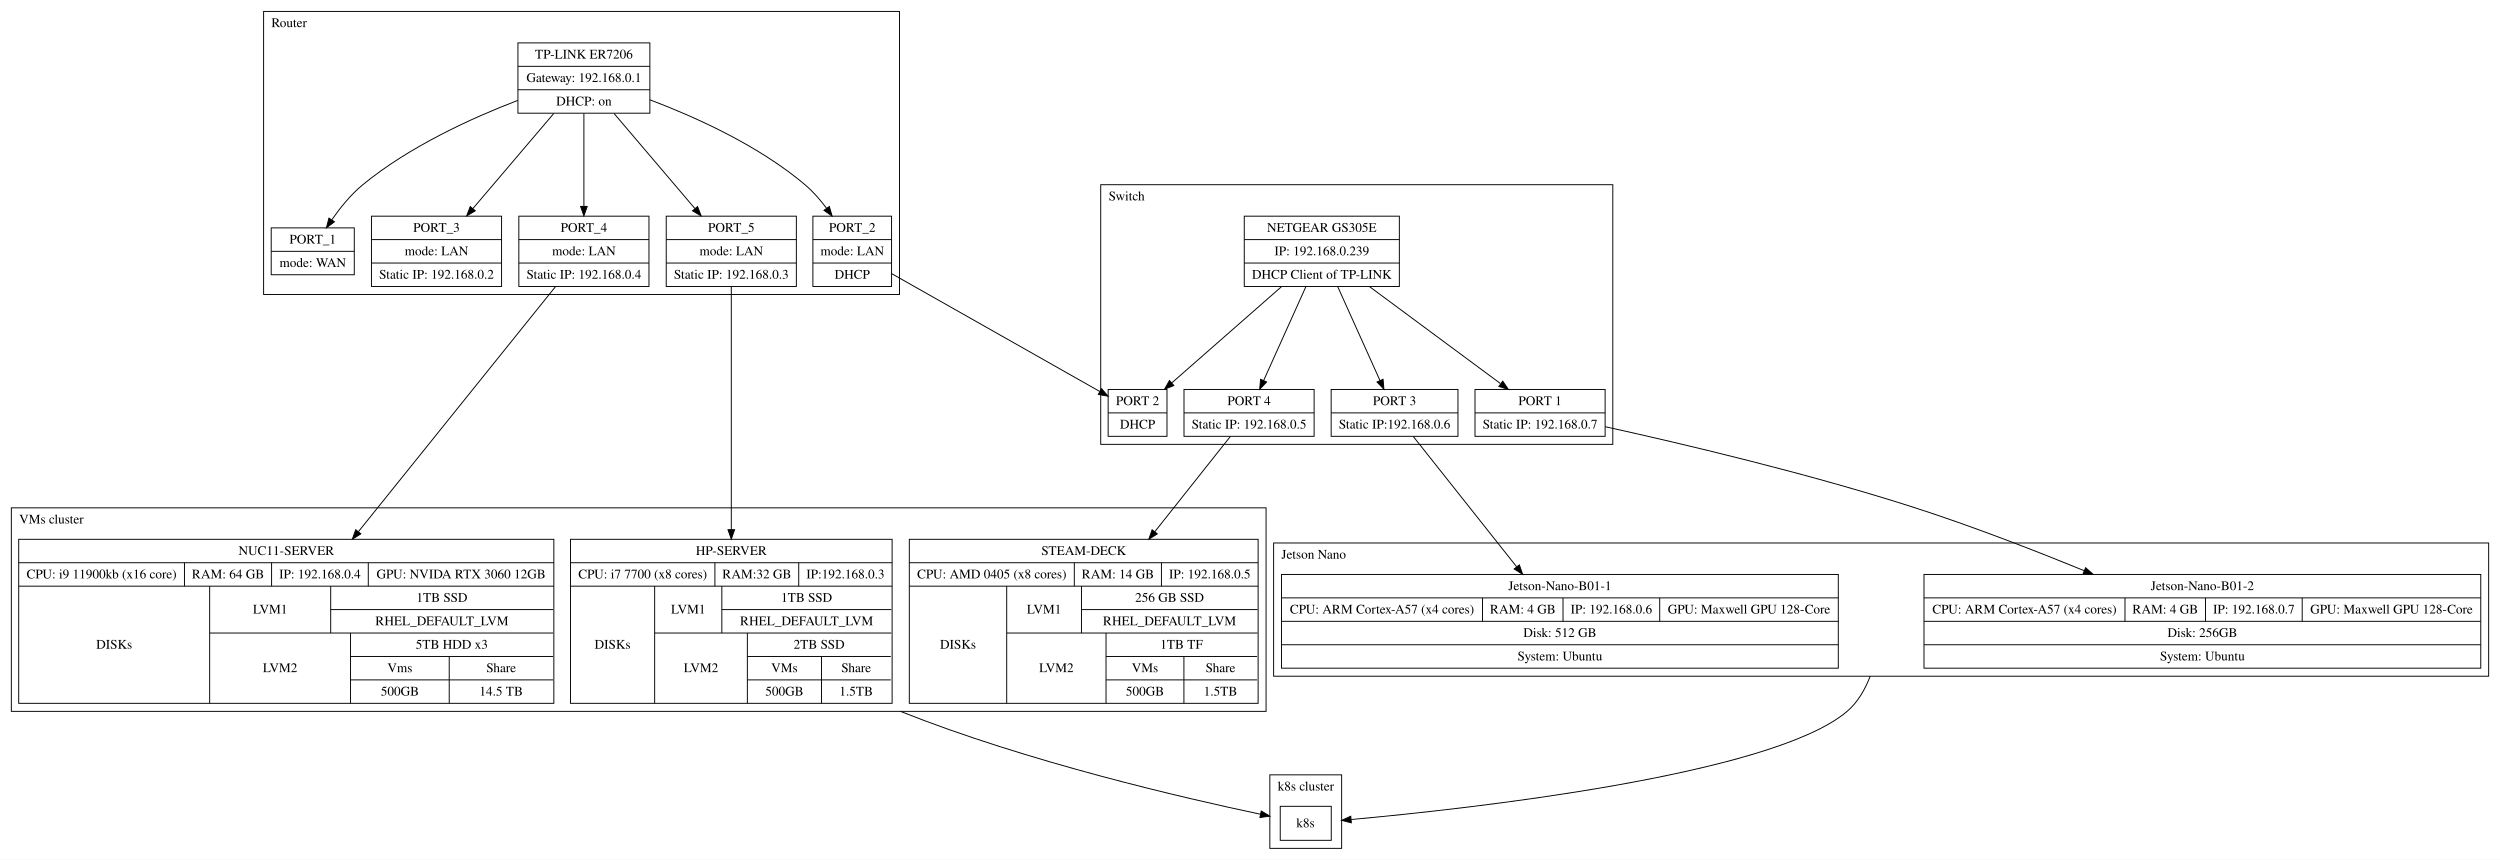
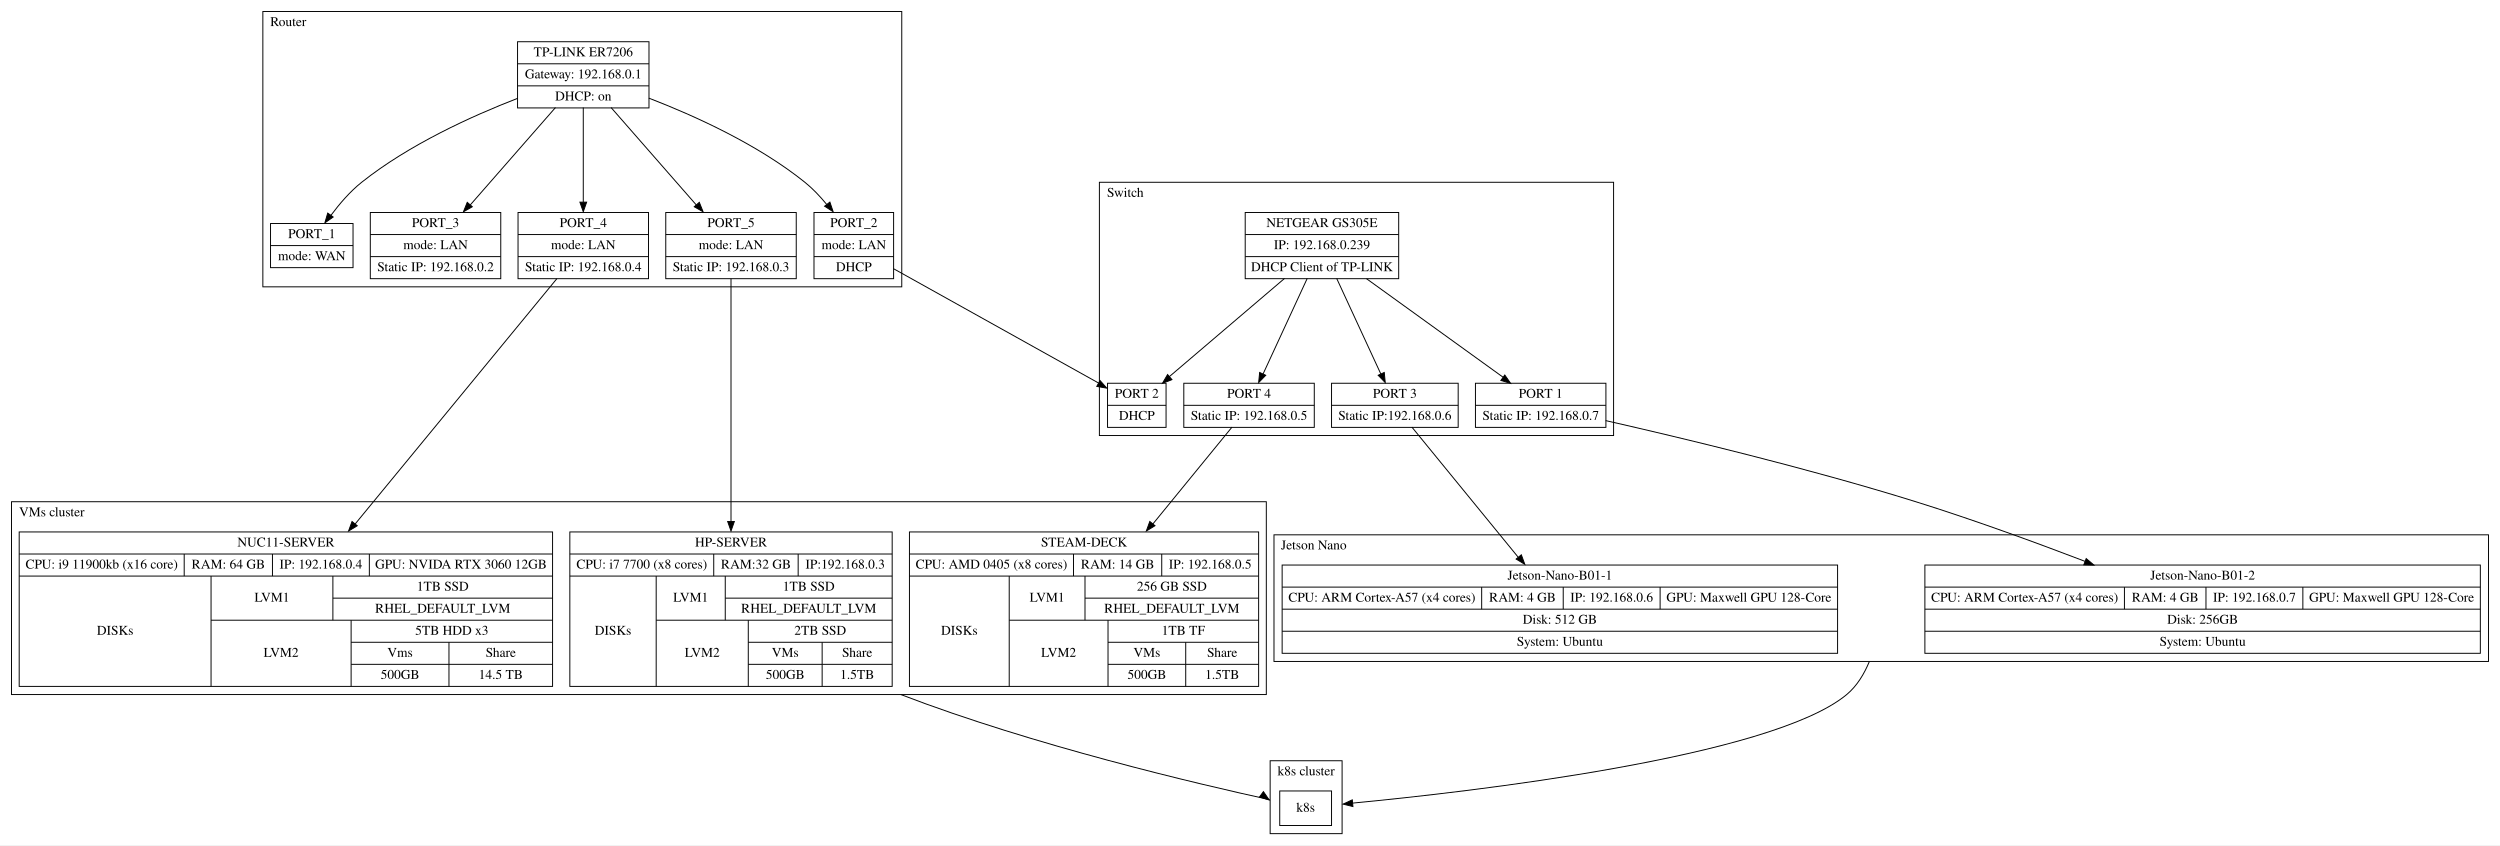
- <svg xmlns="http://www.w3.org/2000/svg" width="2646pt" height="910pt" viewBox="0.00 0.00 2646.00 909.80">
-   <g id="graph0" class="graph" transform="scale(1 1) rotate(0) translate(4 905.8)">
-     <polygon fill="#ffffff" stroke="transparent" points="-4,4 -4,-905.8 2642,-905.8 2642,4 -4,4" />
+ <svg xmlns="http://www.w3.org/2000/svg" width="2606pt" height="881pt" viewBox="0.00 0.00 2606.00 881.00">
+   <g id="graph0" class="graph" transform="scale(1 1) rotate(0) translate(4 877)">
+     <polygon fill="white" stroke="none" points="-4,4 -4,-877 2602,-877 2602,4 -4,4" />
    <g id="clust1" class="cluster">
-       <polygon fill="none" stroke="#000000" points="275,-594.2 275,-893.8 948,-893.8 948,-594.2 275,-594.2" />
-       <text text-anchor="middle" x="302.051" y="-877.2" font-family="Times,serif" font-size="14.00" fill="#000000">Router</text>
+       <polygon fill="none" stroke="black" points="270,-578 270,-865 936,-865 936,-578 270,-578" />
+       <text text-anchor="middle" x="296.5" y="-849.8" font-family="Times,serif" font-size="14.00">Router</text>
    </g>
    <g id="clust2" class="cluster">
-       <polygon fill="none" stroke="#000000" points="1161,-435.6 1161,-710.4 1703,-710.4 1703,-435.6 1161,-435.6" />
-       <text text-anchor="middle" x="1188.443" y="-693.8" font-family="Times,serif" font-size="14.00" fill="#000000">Switch</text>
+       <polygon fill="none" stroke="black" points="1142,-423 1142,-687 1678,-687 1678,-423 1142,-423" />
+       <text text-anchor="middle" x="1169" y="-671.8" font-family="Times,serif" font-size="14.00">Switch</text>
    </g>
    <g id="clust3" class="cluster">
-       <polygon fill="none" stroke="#000000" points="8,-153 8,-368.4 1336,-368.4 1336,-153 8,-153" />
-       <text text-anchor="middle" x="50.406" y="-351.8" font-family="Times,serif" font-size="14.00" fill="#000000">VMs cluster</text>
+       <polygon fill="none" stroke="black" points="8,-153 8,-354 1316,-354 1316,-153 8,-153" />
+       <text text-anchor="middle" x="50" y="-338.8" font-family="Times,serif" font-size="14.00">VMs cluster</text>
    </g>
    <g id="clust4" class="cluster">
-       <polygon fill="none" stroke="#000000" points="1344,-190.2 1344,-331.2 2630,-331.2 2630,-190.2 1344,-190.2" />
-       <text text-anchor="middle" x="1386.408" y="-314.6" font-family="Times,serif" font-size="14.00" fill="#000000">Jetson Nano</text>
+       <polygon fill="none" stroke="black" points="1324,-187.5 1324,-319.5 2590,-319.5 2590,-187.5 1324,-187.5" />
+       <text text-anchor="middle" x="1365.5" y="-304.3" font-family="Times,serif" font-size="14.00">Jetson Nano</text>
    </g>
    <g id="clust5" class="cluster">
-       <polygon fill="none" stroke="#000000" points="1340,-8 1340,-85.8 1416,-85.8 1416,-8 1340,-8" />
-       <text text-anchor="middle" x="1378.13" y="-69.2" font-family="Times,serif" font-size="14.00" fill="#000000">k8s cluster</text>
+       <polygon fill="none" stroke="black" points="1320,-8 1320,-84 1395,-84 1395,-8 1320,-8" />
+       <text text-anchor="middle" x="1357.5" y="-68.8" font-family="Times,serif" font-size="14.00">k8s cluster</text>
    </g>
    <g id="node1" class="node">
-       <polygon fill="none" stroke="#000000" points="544.181,-786.1 544.181,-860.5 683.819,-860.5 683.819,-786.1 544.181,-786.1" />
-       <text text-anchor="middle" x="614" y="-843.9" font-family="Times,serif" font-size="14.00" fill="#000000">TP-LINK ER7206</text>
-       <polyline fill="none" stroke="#000000" points="544.181,-835.7 683.819,-835.7 " />
-       <text text-anchor="middle" x="614" y="-819.1" font-family="Times,serif" font-size="14.00" fill="#000000">Gateway: 192.168.0.1</text>
-       <polyline fill="none" stroke="#000000" points="544.181,-810.9 683.819,-810.9 " />
-       <text text-anchor="middle" x="614" y="-794.3" font-family="Times,serif" font-size="14.00" fill="#000000">DHCP: on</text>
+       <polygon fill="none" stroke="black" points="535.5,-764.5 535.5,-833.5 672.5,-833.5 672.5,-764.5 535.5,-764.5" />
+       <text text-anchor="middle" x="604" y="-818.3" font-family="Times,serif" font-size="14.00">TP-LINK ER7206</text>
+       <polyline fill="none" stroke="black" points="535.5,-810.5 672.5,-810.5" />
+       <text text-anchor="middle" x="604" y="-795.3" font-family="Times,serif" font-size="14.00">Gateway: 192.168.0.1</text>
+       <polyline fill="none" stroke="black" points="535.5,-787.5 672.5,-787.5" />
+       <text text-anchor="middle" x="604" y="-772.3" font-family="Times,serif" font-size="14.00">DHCP: on</text>
    </g>
    <g id="node2" class="node">
-       <polygon fill="none" stroke="#000000" points="283.038,-615.1 283.038,-664.7 370.962,-664.7 370.962,-615.1 283.038,-615.1" />
-       <text text-anchor="middle" x="327" y="-648.1" font-family="Times,serif" font-size="14.00" fill="#000000">PORT_1</text>
-       <polyline fill="none" stroke="#000000" points="283.038,-639.9 370.962,-639.9 " />
-       <text text-anchor="middle" x="327" y="-623.3" font-family="Times,serif" font-size="14.00" fill="#000000">mode: WAN</text>
+       <polygon fill="none" stroke="black" points="278,-598 278,-644 364,-644 364,-598 278,-598" />
+       <text text-anchor="middle" x="321" y="-628.8" font-family="Times,serif" font-size="14.00">PORT_1</text>
+       <polyline fill="none" stroke="black" points="278,-621 364,-621" />
+       <text text-anchor="middle" x="321" y="-605.8" font-family="Times,serif" font-size="14.00">mode: WAN</text>
    </g>
    <g id="edge1" class="edge">
-       <path fill="none" stroke="#000000" d="M543.985,-799.663C494.666,-780.712 428.964,-750.635 380,-710.4 367.408,-700.053 356.125,-686.122 347.239,-673.378" />
-       <polygon fill="#000000" stroke="#000000" points="349.962,-671.155 341.483,-664.802 344.15,-675.056 349.962,-671.155" />
+       <path fill="none" stroke="black" d="M535.76,-774.57C487.19,-755.76 422.1,-726.06 373,-687 360.83,-677.32 349.71,-664.3 340.9,-652.45" />
+       <polygon fill="black" stroke="black" points="343.3,-650.79 334.64,-644.7 337.61,-654.87 343.3,-650.79" />
    </g>
    <g id="node3" class="node">
-       <polygon fill="none" stroke="#000000" points="389.141,-602.7 389.141,-677.1 526.859,-677.1 526.859,-602.7 389.141,-602.7" />
-       <text text-anchor="middle" x="458" y="-660.5" font-family="Times,serif" font-size="14.00" fill="#000000">PORT_3</text>
-       <polyline fill="none" stroke="#000000" points="389.141,-652.3 526.859,-652.3 " />
-       <text text-anchor="middle" x="458" y="-635.7" font-family="Times,serif" font-size="14.00" fill="#000000">mode: LAN</text>
-       <polyline fill="none" stroke="#000000" points="389.141,-627.5 526.859,-627.5 " />
-       <text text-anchor="middle" x="458" y="-610.9" font-family="Times,serif" font-size="14.00" fill="#000000">Static IP: 192.168.0.2</text>
+       <polygon fill="none" stroke="black" points="382,-586.5 382,-655.5 518,-655.5 518,-586.5 382,-586.5" />
+       <text text-anchor="middle" x="450" y="-640.3" font-family="Times,serif" font-size="14.00">PORT_3</text>
+       <polyline fill="none" stroke="black" points="382,-632.5 518,-632.5" />
+       <text text-anchor="middle" x="450" y="-617.3" font-family="Times,serif" font-size="14.00">mode: LAN</text>
+       <polyline fill="none" stroke="black" points="382,-609.5 518,-609.5" />
+       <text text-anchor="middle" x="450" y="-594.3" font-family="Times,serif" font-size="14.00">Static IP: 192.168.0.2</text>
    </g>
    <g id="edge3" class="edge">
-       <path fill="none" stroke="#000000" d="M582.055,-785.744C557.237,-756.568 522.729,-715.999 496.407,-685.053" />
-       <polygon fill="#000000" stroke="#000000" points="499.048,-682.755 489.903,-677.406 493.716,-687.291 499.048,-682.755" />
+       <path fill="none" stroke="black" d="M575.03,-764.9C549.84,-736.1 513.22,-694.25 486.12,-663.28" />
+       <polygon fill="black" stroke="black" points="488.32,-661.48 479.1,-656.25 483.05,-666.09 488.32,-661.48" />
    </g>
    <g id="node4" class="node">
-       <polygon fill="none" stroke="#000000" points="545.141,-602.7 545.141,-677.1 682.859,-677.1 682.859,-602.7 545.141,-602.7" />
-       <text text-anchor="middle" x="614" y="-660.5" font-family="Times,serif" font-size="14.00" fill="#000000">PORT_4</text>
-       <polyline fill="none" stroke="#000000" points="545.141,-652.3 682.859,-652.3 " />
-       <text text-anchor="middle" x="614" y="-635.7" font-family="Times,serif" font-size="14.00" fill="#000000">mode: LAN</text>
-       <polyline fill="none" stroke="#000000" points="545.141,-627.5 682.859,-627.5 " />
-       <text text-anchor="middle" x="614" y="-610.9" font-family="Times,serif" font-size="14.00" fill="#000000">Static IP: 192.168.0.4</text>
+       <polygon fill="none" stroke="black" points="536,-586.5 536,-655.5 672,-655.5 672,-586.5 536,-586.5" />
+       <text text-anchor="middle" x="604" y="-640.3" font-family="Times,serif" font-size="14.00">PORT_4</text>
+       <polyline fill="none" stroke="black" points="536,-632.5 672,-632.5" />
+       <text text-anchor="middle" x="604" y="-617.3" font-family="Times,serif" font-size="14.00">mode: LAN</text>
+       <polyline fill="none" stroke="black" points="536,-609.5 672,-609.5" />
+       <text text-anchor="middle" x="604" y="-594.3" font-family="Times,serif" font-size="14.00">Static IP: 192.168.0.4</text>
    </g>
    <g id="edge4" class="edge">
-       <path fill="none" stroke="#000000" d="M614,-785.744C614,-757.309 614,-718.054 614,-687.432" />
-       <polygon fill="#000000" stroke="#000000" points="617.5,-687.406 614,-677.406 610.5,-687.406 617.5,-687.406" />
+       <path fill="none" stroke="black" d="M604,-764.9C604,-736.96 604,-696.74 604,-666.08" />
+       <polygon fill="black" stroke="black" points="607.5,-666.25 604,-656.25 600.5,-666.25 607.5,-666.25" />
    </g>
    <g id="node5" class="node">
-       <polygon fill="none" stroke="#000000" points="701.141,-602.7 701.141,-677.1 838.859,-677.1 838.859,-602.7 701.141,-602.7" />
-       <text text-anchor="middle" x="770" y="-660.5" font-family="Times,serif" font-size="14.00" fill="#000000">PORT_5</text>
-       <polyline fill="none" stroke="#000000" points="701.141,-652.3 838.859,-652.3 " />
-       <text text-anchor="middle" x="770" y="-635.7" font-family="Times,serif" font-size="14.00" fill="#000000">mode: LAN</text>
-       <polyline fill="none" stroke="#000000" points="701.141,-627.5 838.859,-627.5 " />
-       <text text-anchor="middle" x="770" y="-610.9" font-family="Times,serif" font-size="14.00" fill="#000000">Static IP: 192.168.0.3</text>
+       <polygon fill="none" stroke="black" points="690,-586.5 690,-655.5 826,-655.5 826,-586.5 690,-586.5" />
+       <text text-anchor="middle" x="758" y="-640.3" font-family="Times,serif" font-size="14.00">PORT_5</text>
+       <polyline fill="none" stroke="black" points="690,-632.5 826,-632.5" />
+       <text text-anchor="middle" x="758" y="-617.3" font-family="Times,serif" font-size="14.00">mode: LAN</text>
+       <polyline fill="none" stroke="black" points="690,-609.5 826,-609.5" />
+       <text text-anchor="middle" x="758" y="-594.3" font-family="Times,serif" font-size="14.00">Static IP: 192.168.0.3</text>
    </g>
    <g id="edge5" class="edge">
-       <path fill="none" stroke="#000000" d="M645.945,-785.744C670.763,-756.568 705.271,-715.999 731.593,-685.053" />
-       <polygon fill="#000000" stroke="#000000" points="734.284,-687.291 738.097,-677.406 728.952,-682.755 734.284,-687.291" />
+       <path fill="none" stroke="black" d="M632.97,-764.9C658.16,-736.1 694.78,-694.25 721.88,-663.28" />
+       <polygon fill="black" stroke="black" points="724.95,-666.09 728.9,-656.25 719.68,-661.48 724.95,-666.09" />
    </g>
    <g id="node6" class="node">
-       <polygon fill="none" stroke="#000000" points="856.369,-602.7 856.369,-677.1 939.631,-677.1 939.631,-602.7 856.369,-602.7" />
-       <text text-anchor="middle" x="898" y="-660.5" font-family="Times,serif" font-size="14.00" fill="#000000">PORT_2</text>
-       <polyline fill="none" stroke="#000000" points="856.369,-652.3 939.631,-652.3 " />
-       <text text-anchor="middle" x="898" y="-635.7" font-family="Times,serif" font-size="14.00" fill="#000000">mode: LAN</text>
-       <polyline fill="none" stroke="#000000" points="856.369,-627.5 939.631,-627.5 " />
-       <text text-anchor="middle" x="898" y="-610.9" font-family="Times,serif" font-size="14.00" fill="#000000">DHCP</text>
+       <polygon fill="none" stroke="black" points="844.5,-586.5 844.5,-655.5 927.5,-655.5 927.5,-586.5 844.5,-586.5" />
+       <text text-anchor="middle" x="886" y="-640.3" font-family="Times,serif" font-size="14.00">PORT_2</text>
+       <polyline fill="none" stroke="black" points="844.5,-632.5 927.5,-632.5" />
+       <text text-anchor="middle" x="886" y="-617.3" font-family="Times,serif" font-size="14.00">mode: LAN</text>
+       <polyline fill="none" stroke="black" points="844.5,-609.5 927.5,-609.5" />
+       <text text-anchor="middle" x="886" y="-594.3" font-family="Times,serif" font-size="14.00">DHCP</text>
    </g>
    <g id="edge2" class="edge">
-       <path fill="none" stroke="#000000" d="M683.831,-800.275C733.374,-781.535 799.427,-751.456 848,-710.4 856.423,-703.28 864.131,-694.438 870.84,-685.448" />
-       <polygon fill="#000000" stroke="#000000" points="873.766,-687.373 876.713,-677.196 868.063,-683.314 873.766,-687.373" />
+       <path fill="none" stroke="black" d="M672.35,-774.71C720.98,-755.97 786.09,-726.29 835,-687 843.22,-680.4 850.92,-672.23 857.72,-663.94" />
+       <polygon fill="black" stroke="black" points="861.07,-666.35 864.47,-656.32 855.55,-662.04 861.07,-666.35" />
    </g>
    <g id="node14" class="node">
-       <polygon fill="none" stroke="#000000" points="15.807,-161.5 15.807,-335.1 582.193,-335.1 582.193,-161.5 15.807,-161.5" />
-       <text text-anchor="middle" x="299" y="-318.5" font-family="Times,serif" font-size="14.00" fill="#000000">NUC11-SERVER</text>
-       <polyline fill="none" stroke="#000000" points="15.807,-310.3 582.193,-310.3 " />
-       <text text-anchor="middle" x="103.516" y="-293.7" font-family="Times,serif" font-size="14.00" fill="#000000">CPU: i9 11900kb (x16 core)</text>
-       <polyline fill="none" stroke="#000000" points="191.225,-285.5 191.225,-310.3 " />
-       <text text-anchor="middle" x="237.336" y="-293.7" font-family="Times,serif" font-size="14.00" fill="#000000">RAM: 64 GB</text>
-       <polyline fill="none" stroke="#000000" points="283.447,-285.5 283.447,-310.3 " />
-       <text text-anchor="middle" x="334.614" y="-293.7" font-family="Times,serif" font-size="14.00" fill="#000000">IP: 192.168.0.4</text>
-       <polyline fill="none" stroke="#000000" points="385.781,-285.5 385.781,-310.3 " />
-       <text text-anchor="middle" x="483.987" y="-293.7" font-family="Times,serif" font-size="14.00" fill="#000000">GPU: NVIDA RTX 3060 12GB</text>
-       <polyline fill="none" stroke="#000000" points="15.807,-285.5 582.193,-285.5 " />
-       <text text-anchor="middle" x="116.858" y="-219.3" font-family="Times,serif" font-size="14.00" fill="#000000">DISKs</text>
-       <polyline fill="none" stroke="#000000" points="217.908,-161.5 217.908,-285.5 " />
-       <text text-anchor="middle" x="281.96" y="-256.5" font-family="Times,serif" font-size="14.00" fill="#000000">LVM1</text>
-       <polyline fill="none" stroke="#000000" points="346.012,-235.9 346.012,-285.5 " />
-       <text text-anchor="middle" x="463.718" y="-268.9" font-family="Times,serif" font-size="14.00" fill="#000000">1TB SSD</text>
-       <polyline fill="none" stroke="#000000" points="346.012,-260.7 581.424,-260.7 " />
-       <text text-anchor="middle" x="463.718" y="-244.1" font-family="Times,serif" font-size="14.00" fill="#000000">RHEL_DEFAULT_LVM</text>
-       <polyline fill="none" stroke="#000000" points="217.908,-235.9 581.424,-235.9 " />
-       <text text-anchor="middle" x="292.46" y="-194.5" font-family="Times,serif" font-size="14.00" fill="#000000">LVM2</text>
-       <polyline fill="none" stroke="#000000" points="367.012,-161.5 367.012,-235.9 " />
-       <text text-anchor="middle" x="474.178" y="-219.3" font-family="Times,serif" font-size="14.00" fill="#000000">5TB HDD x3</text>
-       <polyline fill="none" stroke="#000000" points="367.012,-211.1 581.344,-211.1 " />
-       <text text-anchor="middle" x="419.233" y="-194.5" font-family="Times,serif" font-size="14.00" fill="#000000">Vms</text>
-       <polyline fill="none" stroke="#000000" points="367.012,-186.3 471.455,-186.3 " />
-       <text text-anchor="middle" x="419.233" y="-169.7" font-family="Times,serif" font-size="14.00" fill="#000000">500GB</text>
-       <polyline fill="none" stroke="#000000" points="471.455,-161.5 471.455,-211.1 " />
-       <text text-anchor="middle" x="526.4" y="-194.5" font-family="Times,serif" font-size="14.00" fill="#000000">Share</text>
-       <polyline fill="none" stroke="#000000" points="471.455,-186.3 581.344,-186.3 " />
-       <text text-anchor="middle" x="526.4" y="-169.7" font-family="Times,serif" font-size="14.00" fill="#000000">14.5 TB</text>
+       <polygon fill="none" stroke="black" points="16,-161.5 16,-322.5 572,-322.5 572,-161.5 16,-161.5" />
+       <text text-anchor="middle" x="294" y="-307.3" font-family="Times,serif" font-size="14.00">NUC11-SERVER</text>
+       <polyline fill="none" stroke="black" points="16,-299.5 572,-299.5" />
+       <text text-anchor="middle" x="102" y="-284.3" font-family="Times,serif" font-size="14.00">CPU: i9 11900kb (x16 core)</text>
+       <polyline fill="none" stroke="black" points="188,-276.5 188,-299.5" />
+       <text text-anchor="middle" x="234" y="-284.3" font-family="Times,serif" font-size="14.00">RAM: 64 GB</text>
+       <polyline fill="none" stroke="black" points="280,-276.5 280,-299.5" />
+       <text text-anchor="middle" x="330.5" y="-284.3" font-family="Times,serif" font-size="14.00">IP: 192.168.0.4</text>
+       <polyline fill="none" stroke="black" points="381,-276.5 381,-299.5" />
+       <text text-anchor="middle" x="476.5" y="-284.3" font-family="Times,serif" font-size="14.00">GPU: NVIDA RTX 3060 12GB</text>
+       <polyline fill="none" stroke="black" points="16,-276.5 572,-276.5" />
+       <text text-anchor="middle" x="116" y="-215.3" font-family="Times,serif" font-size="14.00">DISKs</text>
+       <polyline fill="none" stroke="black" points="216,-161.5 216,-276.5" />
+       <text text-anchor="middle" x="279.5" y="-249.8" font-family="Times,serif" font-size="14.00">LVM1</text>
+       <polyline fill="none" stroke="black" points="343,-230.5 343,-276.5" />
+       <text text-anchor="middle" x="457.5" y="-261.3" font-family="Times,serif" font-size="14.00">1TB SSD</text>
+       <polyline fill="none" stroke="black" points="343,-253.5 572,-253.5" />
+       <text text-anchor="middle" x="457.5" y="-238.3" font-family="Times,serif" font-size="14.00">RHEL_DEFAULT_LVM</text>
+       <polyline fill="none" stroke="black" points="216,-230.5 572,-230.5" />
+       <text text-anchor="middle" x="289" y="-192.3" font-family="Times,serif" font-size="14.00">LVM2</text>
+       <polyline fill="none" stroke="black" points="362,-161.5 362,-230.5" />
+       <text text-anchor="middle" x="467" y="-215.3" font-family="Times,serif" font-size="14.00">5TB HDD x3</text>
+       <polyline fill="none" stroke="black" points="362,-207.5 572,-207.5" />
+       <text text-anchor="middle" x="413" y="-192.3" font-family="Times,serif" font-size="14.00">Vms</text>
+       <polyline fill="none" stroke="black" points="362,-184.5 464,-184.5" />
+       <text text-anchor="middle" x="413" y="-169.3" font-family="Times,serif" font-size="14.00">500GB</text>
+       <polyline fill="none" stroke="black" points="464,-161.5 464,-207.5" />
+       <text text-anchor="middle" x="518" y="-192.3" font-family="Times,serif" font-size="14.00">Share</text>
+       <polyline fill="none" stroke="black" points="464,-184.5 572,-184.5" />
+       <text text-anchor="middle" x="518" y="-169.3" font-family="Times,serif" font-size="14.00">14.5 TB</text>
    </g>
    <g id="edge11" class="edge">
-       <path fill="none" stroke="#000000" d="M583.797,-602.352C536.209,-543.193 442.314,-426.465 375.349,-343.215" />
-       <polygon fill="#000000" stroke="#000000" points="377.95,-340.864 368.954,-335.266 372.495,-345.251 377.95,-340.864" />
+       <path fill="none" stroke="black" d="M576.49,-586.54C529.71,-529.66 433.24,-412.34 366.13,-330.72" />
+       <polygon fill="black" stroke="black" points="368.38,-328.94 359.32,-323.44 362.97,-333.39 368.38,-328.94" />
    </g>
    <g id="node13" class="node">
-       <polygon fill="none" stroke="#000000" points="599.791,-161.5 599.791,-335.1 940.209,-335.1 940.209,-161.5 599.791,-161.5" />
-       <text text-anchor="middle" x="770" y="-318.5" font-family="Times,serif" font-size="14.00" fill="#000000">HP-SERVER</text>
-       <polyline fill="none" stroke="#000000" points="599.791,-310.3 940.209,-310.3 " />
-       <text text-anchor="middle" x="676.222" y="-293.7" font-family="Times,serif" font-size="14.00" fill="#000000">CPU: i7 7700 (x8 cores)</text>
-       <polyline fill="none" stroke="#000000" points="752.654,-285.5 752.654,-310.3 " />
-       <text text-anchor="middle" x="797.014" y="-293.7" font-family="Times,serif" font-size="14.00" fill="#000000">RAM:32 GB</text>
-       <polyline fill="none" stroke="#000000" points="841.375,-285.5 841.375,-310.3 " />
-       <text text-anchor="middle" x="890.792" y="-293.7" font-family="Times,serif" font-size="14.00" fill="#000000">IP:192.168.0.3</text>
-       <polyline fill="none" stroke="#000000" points="599.791,-285.5 940.209,-285.5 " />
-       <text text-anchor="middle" x="644.341" y="-219.3" font-family="Times,serif" font-size="14.00" fill="#000000">DISKs</text>
-       <polyline fill="none" stroke="#000000" points="688.892,-161.5 688.892,-285.5 " />
-       <text text-anchor="middle" x="724.444" y="-256.5" font-family="Times,serif" font-size="14.00" fill="#000000">LVM1</text>
-       <polyline fill="none" stroke="#000000" points="759.996,-235.9 759.996,-285.5 " />
-       <text text-anchor="middle" x="849.702" y="-268.9" font-family="Times,serif" font-size="14.00" fill="#000000">1TB SSD</text>
-       <polyline fill="none" stroke="#000000" points="759.996,-260.7 939.408,-260.7 " />
-       <text text-anchor="middle" x="849.702" y="-244.1" font-family="Times,serif" font-size="14.00" fill="#000000">RHEL_DEFAULT_LVM</text>
-       <polyline fill="none" stroke="#000000" points="688.892,-235.9 939.408,-235.9 " />
-       <text text-anchor="middle" x="737.944" y="-194.5" font-family="Times,serif" font-size="14.00" fill="#000000">LVM2</text>
-       <polyline fill="none" stroke="#000000" points="786.996,-161.5 786.996,-235.9 " />
-       <text text-anchor="middle" x="862.912" y="-219.3" font-family="Times,serif" font-size="14.00" fill="#000000">2TB SSD</text>
-       <polyline fill="none" stroke="#000000" points="786.996,-211.1 938.828,-211.1 " />
-       <text text-anchor="middle" x="826.217" y="-194.5" font-family="Times,serif" font-size="14.00" fill="#000000">VMs</text>
-       <polyline fill="none" stroke="#000000" points="786.996,-186.3 865.439,-186.3 " />
-       <text text-anchor="middle" x="826.217" y="-169.7" font-family="Times,serif" font-size="14.00" fill="#000000">500GB</text>
-       <polyline fill="none" stroke="#000000" points="865.439,-161.5 865.439,-211.1 " />
-       <text text-anchor="middle" x="902.134" y="-194.5" font-family="Times,serif" font-size="14.00" fill="#000000">Share</text>
-       <polyline fill="none" stroke="#000000" points="865.439,-186.3 938.828,-186.3 " />
-       <text text-anchor="middle" x="902.134" y="-169.7" font-family="Times,serif" font-size="14.00" fill="#000000">1.5TB</text>
+       <polygon fill="none" stroke="black" points="590,-161.5 590,-322.5 926,-322.5 926,-161.5 590,-161.5" />
+       <text text-anchor="middle" x="758" y="-307.3" font-family="Times,serif" font-size="14.00">HP-SERVER</text>
+       <polyline fill="none" stroke="black" points="590,-299.5 926,-299.5" />
+       <text text-anchor="middle" x="665" y="-284.3" font-family="Times,serif" font-size="14.00">CPU: i7 7700 (x8 cores)</text>
+       <polyline fill="none" stroke="black" points="740,-276.5 740,-299.5" />
+       <text text-anchor="middle" x="784" y="-284.3" font-family="Times,serif" font-size="14.00">RAM:32 GB</text>
+       <polyline fill="none" stroke="black" points="828,-276.5 828,-299.5" />
+       <text text-anchor="middle" x="877" y="-284.3" font-family="Times,serif" font-size="14.00">IP:192.168.0.3</text>
+       <polyline fill="none" stroke="black" points="590,-276.5 926,-276.5" />
+       <text text-anchor="middle" x="635" y="-215.3" font-family="Times,serif" font-size="14.00">DISKs</text>
+       <polyline fill="none" stroke="black" points="680,-161.5 680,-276.5" />
+       <text text-anchor="middle" x="716" y="-249.8" font-family="Times,serif" font-size="14.00">LVM1</text>
+       <polyline fill="none" stroke="black" points="752,-230.5 752,-276.5" />
+       <text text-anchor="middle" x="839" y="-261.3" font-family="Times,serif" font-size="14.00">1TB SSD</text>
+       <polyline fill="none" stroke="black" points="752,-253.5 926,-253.5" />
+       <text text-anchor="middle" x="839" y="-238.3" font-family="Times,serif" font-size="14.00">RHEL_DEFAULT_LVM</text>
+       <polyline fill="none" stroke="black" points="680,-230.5 926,-230.5" />
+       <text text-anchor="middle" x="728" y="-192.3" font-family="Times,serif" font-size="14.00">LVM2</text>
+       <polyline fill="none" stroke="black" points="776,-161.5 776,-230.5" />
+       <text text-anchor="middle" x="851" y="-215.3" font-family="Times,serif" font-size="14.00">2TB SSD</text>
+       <polyline fill="none" stroke="black" points="776,-207.5 926,-207.5" />
+       <text text-anchor="middle" x="814.5" y="-192.3" font-family="Times,serif" font-size="14.00">VMs</text>
+       <polyline fill="none" stroke="black" points="776,-184.5 853,-184.5" />
+       <text text-anchor="middle" x="814.5" y="-169.3" font-family="Times,serif" font-size="14.00">500GB</text>
+       <polyline fill="none" stroke="black" points="853,-161.5 853,-207.5" />
+       <text text-anchor="middle" x="889.5" y="-192.3" font-family="Times,serif" font-size="14.00">Share</text>
+       <polyline fill="none" stroke="black" points="853,-184.5 926,-184.5" />
+       <text text-anchor="middle" x="889.5" y="-169.3" font-family="Times,serif" font-size="14.00">1.5TB</text>
    </g>
    <g id="edge10" class="edge">
-       <path fill="none" stroke="#000000" d="M770,-602.352C770,-543.729 770,-428.578 770,-345.489" />
-       <polygon fill="#000000" stroke="#000000" points="773.5,-345.266 770,-335.266 766.5,-345.266 773.5,-345.266" />
+       <path fill="none" stroke="black" d="M758,-586.54C758,-530.23 758,-414.7 758,-333.2" />
+       <polygon fill="black" stroke="black" points="761.5,-333.44 758,-323.44 754.5,-333.44 761.5,-333.44" />
    </g>
    <g id="node11" class="node">
-       <polygon fill="none" stroke="#000000" points="1168.861,-444.1 1168.861,-493.7 1231.139,-493.7 1231.139,-444.1 1168.861,-444.1" />
-       <text text-anchor="middle" x="1200" y="-477.1" font-family="Times,serif" font-size="14.00" fill="#000000">PORT 2</text>
-       <polyline fill="none" stroke="#000000" points="1168.861,-468.9 1231.139,-468.9 " />
-       <text text-anchor="middle" x="1200" y="-452.3" font-family="Times,serif" font-size="14.00" fill="#000000">DHCP</text>
+       <polygon fill="none" stroke="black" points="1150.5,-431.5 1150.5,-477.5 1211.5,-477.5 1211.5,-431.5 1150.5,-431.5" />
+       <text text-anchor="middle" x="1181" y="-462.3" font-family="Times,serif" font-size="14.00">PORT 2</text>
+       <polyline fill="none" stroke="black" points="1150.5,-454.5 1211.5,-454.5" />
+       <text text-anchor="middle" x="1181" y="-439.3" font-family="Times,serif" font-size="14.00">DHCP</text>
    </g>
    <g id="edge13" class="edge">
-       <path fill="none" stroke="#000000" d="M939.675,-616.303C997.886,-583.342 1102.819,-523.926 1160.076,-491.506" />
-       <polygon fill="#000000" stroke="#000000" points="1161.864,-494.515 1168.842,-486.543 1158.415,-488.424 1161.864,-494.515" />
+       <path fill="none" stroke="black" d="M927.33,-596.95C984.02,-565.34 1085.24,-508.9 1141.15,-477.72" />
+       <polygon fill="black" stroke="black" points="1142.68,-480.32 1149.71,-472.39 1139.27,-474.21 1142.68,-480.32" />
    </g>
    <g id="node7" class="node">
-       <polygon fill="none" stroke="#000000" points="1312.931,-602.7 1312.931,-677.1 1477.069,-677.1 1477.069,-602.7 1312.931,-602.7" />
-       <text text-anchor="middle" x="1395" y="-660.5" font-family="Times,serif" font-size="14.00" fill="#000000">NETGEAR GS305E</text>
-       <polyline fill="none" stroke="#000000" points="1312.931,-652.3 1477.069,-652.3 " />
-       <text text-anchor="middle" x="1395" y="-635.7" font-family="Times,serif" font-size="14.00" fill="#000000">IP: 192.168.0.239</text>
-       <polyline fill="none" stroke="#000000" points="1312.931,-627.5 1477.069,-627.5 " />
-       <text text-anchor="middle" x="1395" y="-610.9" font-family="Times,serif" font-size="14.00" fill="#000000">DHCP Client of TP-LINK</text>
+       <polygon fill="none" stroke="black" points="1294,-586.5 1294,-655.5 1454,-655.5 1454,-586.5 1294,-586.5" />
+       <text text-anchor="middle" x="1374" y="-640.3" font-family="Times,serif" font-size="14.00">NETGEAR GS305E</text>
+       <polyline fill="none" stroke="black" points="1294,-632.5 1454,-632.5" />
+       <text text-anchor="middle" x="1374" y="-617.3" font-family="Times,serif" font-size="14.00">IP: 192.168.0.239</text>
+       <polyline fill="none" stroke="black" points="1294,-609.5 1454,-609.5" />
+       <text text-anchor="middle" x="1374" y="-594.3" font-family="Times,serif" font-size="14.00">DHCP Client of TP-LINK</text>
    </g>
    <g id="node8" class="node">
-       <polygon fill="none" stroke="#000000" points="1557.141,-444.1 1557.141,-493.7 1694.859,-493.7 1694.859,-444.1 1557.141,-444.1" />
-       <text text-anchor="middle" x="1626" y="-477.1" font-family="Times,serif" font-size="14.00" fill="#000000">PORT 1</text>
-       <polyline fill="none" stroke="#000000" points="1557.141,-468.9 1694.859,-468.9 " />
-       <text text-anchor="middle" x="1626" y="-452.3" font-family="Times,serif" font-size="14.00" fill="#000000">Static IP: 192.168.0.7</text>
+       <polygon fill="none" stroke="black" points="1534,-431.5 1534,-477.5 1670,-477.5 1670,-431.5 1534,-431.5" />
+       <text text-anchor="middle" x="1602" y="-462.3" font-family="Times,serif" font-size="14.00">PORT 1</text>
+       <polyline fill="none" stroke="black" points="1534,-454.5 1670,-454.5" />
+       <text text-anchor="middle" x="1602" y="-439.3" font-family="Times,serif" font-size="14.00">Static IP: 192.168.0.7</text>
    </g>
    <g id="edge6" class="edge">
-       <path fill="none" stroke="#000000" d="M1445.409,-602.585C1486.877,-571.887 1544.967,-528.886 1583.96,-500.02" />
-       <polygon fill="#000000" stroke="#000000" points="1586.51,-502.488 1592.465,-493.725 1582.345,-496.862 1586.51,-502.488" />
+       <path fill="none" stroke="black" d="M1420.41,-586.51C1462.42,-556.21 1523.58,-512.08 1563.08,-483.58" />
+       <polygon fill="black" stroke="black" points="1564.59,-486.08 1570.66,-477.39 1560.5,-480.41 1564.59,-486.08" />
    </g>
    <g id="node9" class="node">
-       <polygon fill="none" stroke="#000000" points="1249.141,-444.1 1249.141,-493.7 1386.859,-493.7 1386.859,-444.1 1249.141,-444.1" />
-       <text text-anchor="middle" x="1318" y="-477.1" font-family="Times,serif" font-size="14.00" fill="#000000">PORT 4</text>
-       <polyline fill="none" stroke="#000000" points="1249.141,-468.9 1386.859,-468.9 " />
-       <text text-anchor="middle" x="1318" y="-452.3" font-family="Times,serif" font-size="14.00" fill="#000000">Static IP: 192.168.0.5</text>
+       <polygon fill="none" stroke="black" points="1230,-431.5 1230,-477.5 1366,-477.5 1366,-431.5 1230,-431.5" />
+       <text text-anchor="middle" x="1298" y="-462.3" font-family="Times,serif" font-size="14.00">PORT 4</text>
+       <polyline fill="none" stroke="black" points="1230,-454.5 1366,-454.5" />
+       <text text-anchor="middle" x="1298" y="-439.3" font-family="Times,serif" font-size="14.00">Static IP: 192.168.0.5</text>
    </g>
    <g id="edge9" class="edge">
-       <path fill="none" stroke="#000000" d="M1378.102,-602.373C1364.778,-572.783 1346.35,-531.859 1333.423,-503.151" />
-       <polygon fill="#000000" stroke="#000000" points="1336.562,-501.598 1329.265,-493.917 1330.18,-504.473 1336.562,-501.598" />
+       <path fill="none" stroke="black" d="M1358.62,-586.71C1345.18,-557.61 1325.8,-515.66 1312.59,-487.08" />
+       <polygon fill="black" stroke="black" points="1315.4,-485.82 1308.03,-478.21 1309.05,-488.75 1315.4,-485.82" />
    </g>
    <g id="node10" class="node">
-       <polygon fill="none" stroke="#000000" points="1404.891,-444.1 1404.891,-493.7 1539.109,-493.7 1539.109,-444.1 1404.891,-444.1" />
-       <text text-anchor="middle" x="1472" y="-477.1" font-family="Times,serif" font-size="14.00" fill="#000000">PORT 3</text>
-       <polyline fill="none" stroke="#000000" points="1404.891,-468.9 1539.109,-468.9 " />
-       <text text-anchor="middle" x="1472" y="-452.3" font-family="Times,serif" font-size="14.00" fill="#000000">Static IP:192.168.0.6</text>
+       <polygon fill="none" stroke="black" points="1384,-431.5 1384,-477.5 1516,-477.5 1516,-431.5 1384,-431.5" />
+       <text text-anchor="middle" x="1450" y="-462.3" font-family="Times,serif" font-size="14.00">PORT 3</text>
+       <polyline fill="none" stroke="black" points="1384,-454.5 1516,-454.5" />
+       <text text-anchor="middle" x="1450" y="-439.3" font-family="Times,serif" font-size="14.00">Static IP:192.168.0.6</text>
    </g>
    <g id="edge8" class="edge">
-       <path fill="none" stroke="#000000" d="M1411.898,-602.373C1425.222,-572.783 1443.65,-531.859 1456.577,-503.151" />
-       <polygon fill="#000000" stroke="#000000" points="1459.82,-504.473 1460.735,-493.917 1453.438,-501.598 1459.82,-504.473" />
+       <path fill="none" stroke="black" d="M1389.38,-586.71C1402.82,-557.61 1422.2,-515.66 1435.41,-487.08" />
+       <polygon fill="black" stroke="black" points="1438.95,-488.75 1439.97,-478.21 1432.6,-485.82 1438.95,-488.75" />
    </g>
    <g id="edge7" class="edge">
-       <path fill="none" stroke="#000000" d="M1352.206,-602.373C1317.436,-571.883 1268.942,-529.357 1236.108,-500.564" />
-       <polygon fill="#000000" stroke="#000000" points="1238.355,-497.879 1228.528,-493.917 1233.739,-503.142 1238.355,-497.879" />
+       <path fill="none" stroke="black" d="M1334.94,-586.71C1299.71,-556.68 1248.41,-512.95 1214.87,-484.37" />
+       <polygon fill="black" stroke="black" points="1217.63,-481.27 1207.75,-477.45 1213.09,-486.6 1217.63,-481.27" />
    </g>
    <g id="node15" class="node">
-       <polygon fill="none" stroke="#000000" points="2032.35,-198.7 2032.35,-297.9 2621.651,-297.9 2621.651,-198.7 2032.35,-198.7" />
-       <text text-anchor="middle" x="2327" y="-281.3" font-family="Times,serif" font-size="14.00" fill="#000000">Jetson-Nano-B01-2</text>
-       <polyline fill="none" stroke="#000000" points="2032.35,-273.1 2621.651,-273.1 " />
-       <text text-anchor="middle" x="2138.714" y="-256.5" font-family="Times,serif" font-size="14.00" fill="#000000">CPU: ARM Cortex-A57 (x4 cores)</text>
-       <polyline fill="none" stroke="#000000" points="2245.079,-248.3 2245.079,-273.1 " />
-       <text text-anchor="middle" x="2287.69" y="-256.5" font-family="Times,serif" font-size="14.00" fill="#000000">RAM: 4 GB</text>
-       <polyline fill="none" stroke="#000000" points="2330.3,-248.3 2330.3,-273.1 " />
-       <text text-anchor="middle" x="2381.467" y="-256.5" font-family="Times,serif" font-size="14.00" fill="#000000">IP: 192.168.0.7</text>
-       <polyline fill="none" stroke="#000000" points="2432.634,-248.3 2432.634,-273.1 " />
-       <text text-anchor="middle" x="2527.142" y="-256.5" font-family="Times,serif" font-size="14.00" fill="#000000">GPU: Maxwell GPU 128-Core</text>
-       <polyline fill="none" stroke="#000000" points="2032.35,-248.3 2621.651,-248.3 " />
-       <text text-anchor="middle" x="2327" y="-231.7" font-family="Times,serif" font-size="14.00" fill="#000000">Disk: 256GB</text>
-       <polyline fill="none" stroke="#000000" points="2032.35,-223.5 2621.651,-223.5 " />
-       <text text-anchor="middle" x="2327" y="-206.9" font-family="Times,serif" font-size="14.00" fill="#000000">System: Ubuntu</text>
+       <polygon fill="none" stroke="black" points="2002.5,-196 2002.5,-288 2581.5,-288 2581.5,-196 2002.5,-196" />
+       <text text-anchor="middle" x="2292" y="-272.8" font-family="Times,serif" font-size="14.00">Jetson-Nano-B01-2</text>
+       <polyline fill="none" stroke="black" points="2002.5,-265 2581.5,-265" />
+       <text text-anchor="middle" x="2106.5" y="-249.8" font-family="Times,serif" font-size="14.00">CPU: ARM Cortex-A57 (x4 cores)</text>
+       <polyline fill="none" stroke="black" points="2210.5,-242 2210.5,-265" />
+       <text text-anchor="middle" x="2253" y="-249.8" font-family="Times,serif" font-size="14.00">RAM: 4 GB</text>
+       <polyline fill="none" stroke="black" points="2295.5,-242 2295.5,-265" />
+       <text text-anchor="middle" x="2346" y="-249.8" font-family="Times,serif" font-size="14.00">IP: 192.168.0.7</text>
+       <polyline fill="none" stroke="black" points="2396.5,-242 2396.5,-265" />
+       <text text-anchor="middle" x="2489" y="-249.8" font-family="Times,serif" font-size="14.00">GPU: Maxwell GPU 128-Core</text>
+       <polyline fill="none" stroke="black" points="2002.5,-242 2581.5,-242" />
+       <text text-anchor="middle" x="2292" y="-226.8" font-family="Times,serif" font-size="14.00">Disk: 256GB</text>
+       <polyline fill="none" stroke="black" points="2002.5,-219 2581.5,-219" />
+       <text text-anchor="middle" x="2292" y="-203.8" font-family="Times,serif" font-size="14.00">System: Ubuntu</text>
    </g>
    <g id="edge15" class="edge">
-       <path fill="none" stroke="#000000" d="M1694.898,-454.282C1774.681,-436.707 1909.664,-404.966 2023,-368.4 2082.731,-349.128 2147.594,-324.092 2202.005,-301.868" />
-       <polygon fill="#000000" stroke="#000000" points="2203.415,-305.073 2211.34,-298.041 2200.76,-298.596 2203.415,-305.073" />
+       <path fill="none" stroke="black" d="M1669.72,-438.57C1748.17,-420.75 1881,-388.93 1993,-354 2051.72,-335.69 2115.78,-312.36 2169.49,-291.83" />
+       <polygon fill="black" stroke="black" points="2170.66,-294.75 2178.75,-287.9 2168.16,-288.21 2170.66,-294.75" />
    </g>
    <g id="node12" class="node">
-       <polygon fill="none" stroke="#000000" points="958.407,-161.5 958.407,-335.1 1327.593,-335.1 1327.593,-161.5 958.407,-161.5" />
-       <text text-anchor="middle" x="1143" y="-318.5" font-family="Times,serif" font-size="14.00" fill="#000000">STEAM-DECK</text>
-       <polyline fill="none" stroke="#000000" points="958.407,-310.3 1327.593,-310.3 " />
-       <text text-anchor="middle" x="1045.722" y="-293.7" font-family="Times,serif" font-size="14.00" fill="#000000">CPU: AMD 0405 (x8 cores)</text>
-       <polyline fill="none" stroke="#000000" points="1133.037,-285.5 1133.037,-310.3 " />
-       <text text-anchor="middle" x="1179.148" y="-293.7" font-family="Times,serif" font-size="14.00" fill="#000000">RAM: 14 GB</text>
-       <polyline fill="none" stroke="#000000" points="1225.259,-285.5 1225.259,-310.3 " />
-       <text text-anchor="middle" x="1276.426" y="-293.7" font-family="Times,serif" font-size="14.00" fill="#000000">IP: 192.168.0.5</text>
-       <polyline fill="none" stroke="#000000" points="958.407,-285.5 1327.593,-285.5 " />
-       <text text-anchor="middle" x="1009.958" y="-219.3" font-family="Times,serif" font-size="14.00" fill="#000000">DISKs</text>
-       <polyline fill="none" stroke="#000000" points="1061.508,-161.5 1061.508,-285.5 " />
-       <text text-anchor="middle" x="1101.06" y="-256.5" font-family="Times,serif" font-size="14.00" fill="#000000">LVM1</text>
-       <polyline fill="none" stroke="#000000" points="1140.612,-235.9 1140.612,-285.5 " />
-       <text text-anchor="middle" x="1233.818" y="-268.9" font-family="Times,serif" font-size="14.00" fill="#000000">256 GB SSD</text>
-       <polyline fill="none" stroke="#000000" points="1140.612,-260.7 1327.025,-260.7 " />
-       <text text-anchor="middle" x="1233.818" y="-244.1" font-family="Times,serif" font-size="14.00" fill="#000000">RHEL_DEFAULT_LVM</text>
-       <polyline fill="none" stroke="#000000" points="1061.508,-235.9 1327.025,-235.9 " />
-       <text text-anchor="middle" x="1114.06" y="-194.5" font-family="Times,serif" font-size="14.00" fill="#000000">LVM2</text>
-       <polyline fill="none" stroke="#000000" points="1166.612,-161.5 1166.612,-235.9 " />
-       <text text-anchor="middle" x="1246.528" y="-219.3" font-family="Times,serif" font-size="14.00" fill="#000000">1TB TF</text>
-       <polyline fill="none" stroke="#000000" points="1166.612,-211.1 1326.445,-211.1 " />
-       <text text-anchor="middle" x="1207.834" y="-194.5" font-family="Times,serif" font-size="14.00" fill="#000000">VMs</text>
-       <polyline fill="none" stroke="#000000" points="1166.612,-186.3 1249.055,-186.3 " />
-       <text text-anchor="middle" x="1207.834" y="-169.7" font-family="Times,serif" font-size="14.00" fill="#000000">500GB</text>
-       <polyline fill="none" stroke="#000000" points="1249.055,-161.5 1249.055,-211.1 " />
-       <text text-anchor="middle" x="1287.75" y="-194.5" font-family="Times,serif" font-size="14.00" fill="#000000">Share</text>
-       <polyline fill="none" stroke="#000000" points="1249.055,-186.3 1326.445,-186.3 " />
-       <text text-anchor="middle" x="1287.75" y="-169.7" font-family="Times,serif" font-size="14.00" fill="#000000">1.5TB</text>
+       <polygon fill="none" stroke="black" points="944,-161.5 944,-322.5 1308,-322.5 1308,-161.5 944,-161.5" />
+       <text text-anchor="middle" x="1126" y="-307.3" font-family="Times,serif" font-size="14.00">STEAM-DECK</text>
+       <polyline fill="none" stroke="black" points="944,-299.5 1308,-299.5" />
+       <text text-anchor="middle" x="1029.5" y="-284.3" font-family="Times,serif" font-size="14.00">CPU: AMD 0405 (x8 cores)</text>
+       <polyline fill="none" stroke="black" points="1115,-276.5 1115,-299.5" />
+       <text text-anchor="middle" x="1161" y="-284.3" font-family="Times,serif" font-size="14.00">RAM: 14 GB</text>
+       <polyline fill="none" stroke="black" points="1207,-276.5 1207,-299.5" />
+       <text text-anchor="middle" x="1257.5" y="-284.3" font-family="Times,serif" font-size="14.00">IP: 192.168.0.5</text>
+       <polyline fill="none" stroke="black" points="944,-276.5 1308,-276.5" />
+       <text text-anchor="middle" x="996" y="-215.3" font-family="Times,serif" font-size="14.00">DISKs</text>
+       <polyline fill="none" stroke="black" points="1048,-161.5 1048,-276.5" />
+       <text text-anchor="middle" x="1087.5" y="-249.8" font-family="Times,serif" font-size="14.00">LVM1</text>
+       <polyline fill="none" stroke="black" points="1127,-230.5 1127,-276.5" />
+       <text text-anchor="middle" x="1217.5" y="-261.3" font-family="Times,serif" font-size="14.00">256 GB SSD</text>
+       <polyline fill="none" stroke="black" points="1127,-253.5 1308,-253.5" />
+       <text text-anchor="middle" x="1217.5" y="-238.3" font-family="Times,serif" font-size="14.00">RHEL_DEFAULT_LVM</text>
+       <polyline fill="none" stroke="black" points="1048,-230.5 1308,-230.5" />
+       <text text-anchor="middle" x="1099.5" y="-192.3" font-family="Times,serif" font-size="14.00">LVM2</text>
+       <polyline fill="none" stroke="black" points="1151,-161.5 1151,-230.5" />
+       <text text-anchor="middle" x="1229.5" y="-215.3" font-family="Times,serif" font-size="14.00">1TB TF</text>
+       <polyline fill="none" stroke="black" points="1151,-207.5 1308,-207.5" />
+       <text text-anchor="middle" x="1191.5" y="-192.3" font-family="Times,serif" font-size="14.00">VMs</text>
+       <polyline fill="none" stroke="black" points="1151,-184.5 1232,-184.5" />
+       <text text-anchor="middle" x="1191.5" y="-169.3" font-family="Times,serif" font-size="14.00">500GB</text>
+       <polyline fill="none" stroke="black" points="1232,-161.5 1232,-207.5" />
+       <text text-anchor="middle" x="1270" y="-192.3" font-family="Times,serif" font-size="14.00">Share</text>
+       <polyline fill="none" stroke="black" points="1232,-184.5 1308,-184.5" />
+       <text text-anchor="middle" x="1270" y="-169.3" font-family="Times,serif" font-size="14.00">1.5TB</text>
    </g>
    <g id="edge12" class="edge">
-       <path fill="none" stroke="#000000" d="M1298.265,-444.023C1278.696,-419.354 1247.474,-379.997 1218.142,-343.022" />
-       <polygon fill="#000000" stroke="#000000" points="1220.874,-340.834 1211.917,-335.175 1215.39,-345.184 1220.874,-340.834" />
+       <path fill="none" stroke="black" d="M1280.24,-431.77C1260.69,-407.84 1228.01,-367.84 1197.75,-330.81" />
+       <polygon fill="black" stroke="black" points="1199.97,-329 1190.93,-323.47 1194.55,-333.42 1199.97,-329" />
    </g>
    <g id="node17" class="node">
-       <polygon fill="none" stroke="#000000" points="1352.35,-198.7 1352.35,-297.9 1941.65,-297.9 1941.65,-198.7 1352.35,-198.7" />
-       <text text-anchor="middle" x="1647" y="-281.3" font-family="Times,serif" font-size="14.00" fill="#000000">Jetson-Nano-B01-1</text>
-       <polyline fill="none" stroke="#000000" points="1352.35,-273.1 1941.65,-273.1 " />
-       <text text-anchor="middle" x="1458.714" y="-256.5" font-family="Times,serif" font-size="14.00" fill="#000000">CPU: ARM Cortex-A57 (x4 cores)</text>
-       <polyline fill="none" stroke="#000000" points="1565.079,-248.3 1565.079,-273.1 " />
-       <text text-anchor="middle" x="1607.69" y="-256.5" font-family="Times,serif" font-size="14.00" fill="#000000">RAM: 4 GB</text>
-       <polyline fill="none" stroke="#000000" points="1650.301,-248.3 1650.301,-273.1 " />
-       <text text-anchor="middle" x="1701.467" y="-256.5" font-family="Times,serif" font-size="14.00" fill="#000000">IP: 192.168.0.6</text>
-       <polyline fill="none" stroke="#000000" points="1752.634,-248.3 1752.634,-273.1 " />
-       <text text-anchor="middle" x="1847.142" y="-256.5" font-family="Times,serif" font-size="14.00" fill="#000000">GPU: Maxwell GPU 128-Core</text>
-       <polyline fill="none" stroke="#000000" points="1352.35,-248.3 1941.65,-248.3 " />
-       <text text-anchor="middle" x="1647" y="-231.7" font-family="Times,serif" font-size="14.00" fill="#000000">Disk: 512 GB</text>
-       <polyline fill="none" stroke="#000000" points="1352.35,-223.5 1941.65,-223.5 " />
-       <text text-anchor="middle" x="1647" y="-206.9" font-family="Times,serif" font-size="14.00" fill="#000000">System: Ubuntu</text>
+       <polygon fill="none" stroke="black" points="1332.5,-196 1332.5,-288 1911.5,-288 1911.5,-196 1332.5,-196" />
+       <text text-anchor="middle" x="1622" y="-272.8" font-family="Times,serif" font-size="14.00">Jetson-Nano-B01-1</text>
+       <polyline fill="none" stroke="black" points="1332.5,-265 1911.5,-265" />
+       <text text-anchor="middle" x="1436.5" y="-249.8" font-family="Times,serif" font-size="14.00">CPU: ARM Cortex-A57 (x4 cores)</text>
+       <polyline fill="none" stroke="black" points="1540.5,-242 1540.5,-265" />
+       <text text-anchor="middle" x="1583" y="-249.8" font-family="Times,serif" font-size="14.00">RAM: 4 GB</text>
+       <polyline fill="none" stroke="black" points="1625.5,-242 1625.5,-265" />
+       <text text-anchor="middle" x="1676" y="-249.8" font-family="Times,serif" font-size="14.00">IP: 192.168.0.6</text>
+       <polyline fill="none" stroke="black" points="1726.5,-242 1726.5,-265" />
+       <text text-anchor="middle" x="1819" y="-249.8" font-family="Times,serif" font-size="14.00">GPU: Maxwell GPU 128-Core</text>
+       <polyline fill="none" stroke="black" points="1332.5,-242 1911.5,-242" />
+       <text text-anchor="middle" x="1622" y="-226.8" font-family="Times,serif" font-size="14.00">Disk: 512 GB</text>
+       <polyline fill="none" stroke="black" points="1332.5,-219 1911.5,-219" />
+       <text text-anchor="middle" x="1622" y="-203.8" font-family="Times,serif" font-size="14.00">System: Ubuntu</text>
    </g>
    <g id="edge14" class="edge">
-       <path fill="none" stroke="#000000" d="M1491.735,-444.023C1518.128,-410.752 1565.718,-350.761 1601.279,-305.935" />
-       <polygon fill="#000000" stroke="#000000" points="1604.074,-308.043 1607.547,-298.034 1598.59,-303.693 1604.074,-308.043" />
+       <path fill="none" stroke="black" d="M1467.76,-431.77C1493.72,-399.99 1542.85,-339.87 1578.7,-295.99" />
+       <polygon fill="black" stroke="black" points="1581.84,-298.68 1585.46,-288.72 1576.42,-294.25 1581.84,-298.68" />
    </g>
    <g id="node18" class="node">
-       <polygon fill="none" stroke="#000000" points="1351,-16.5 1351,-52.5 1405,-52.5 1405,-16.5 1351,-16.5" />
-       <text text-anchor="middle" x="1377.722" y="-30.3" font-family="Times,serif" font-size="14.00" fill="#000000">k8s</text>
+       <polygon fill="none" stroke="black" points="1330,-16.5 1330,-52.5 1384,-52.5 1384,-16.5 1330,-16.5" />
+       <text text-anchor="middle" x="1357" y="-30.8" font-family="Times,serif" font-size="14.00">k8s</text>
    </g>
    <g id="edge16" class="edge">
-       <path fill="none" stroke="#000000" d="M949,-153C1083,-99.577 1249.717,-61.05 1330.163,-44.106" />
-       <polygon fill="#000000" stroke="#000000" points="1330.929,-47.522 1340.002,-42.051 1329.498,-40.669 1330.929,-47.522" />
+       <path fill="none" stroke="black" d="M935,-153C1073.11,-99.99 1244.97,-59.7 1319.56,-43.41" />
+       <polygon fill="black" stroke="black" points="1312.99,-51.81 1319,-43.09 1308.86,-46.16 1312.99,-51.81" />
    </g>
    <g id="node16" class="node">
</g>
    <g id="edge17" class="edge">
-       <path fill="none" stroke="#000000" d="M1975.418,-190.202C1970.091,-176.283 1962.322,-162.668 1951,-153 1871.501,-85.113 1549.449,-49.789 1426.252,-38.549" />
-       <polygon fill="#000000" stroke="#000000" points="1426.271,-35.037 1415.997,-37.627 1425.644,-42.008 1426.271,-35.037" />
+       <path fill="none" stroke="black" d="M1944.64,-187.5C1939.31,-174.58 1931.74,-161.93 1921,-153 1842.19,-87.43 1527.95,-51.53 1405.86,-39.83" />
+       <polygon fill="black" stroke="black" points="1406.28,-36.26 1396,-38.8 1405.62,-43.23 1406.28,-36.26" />
    </g>
  </g>
</svg>
